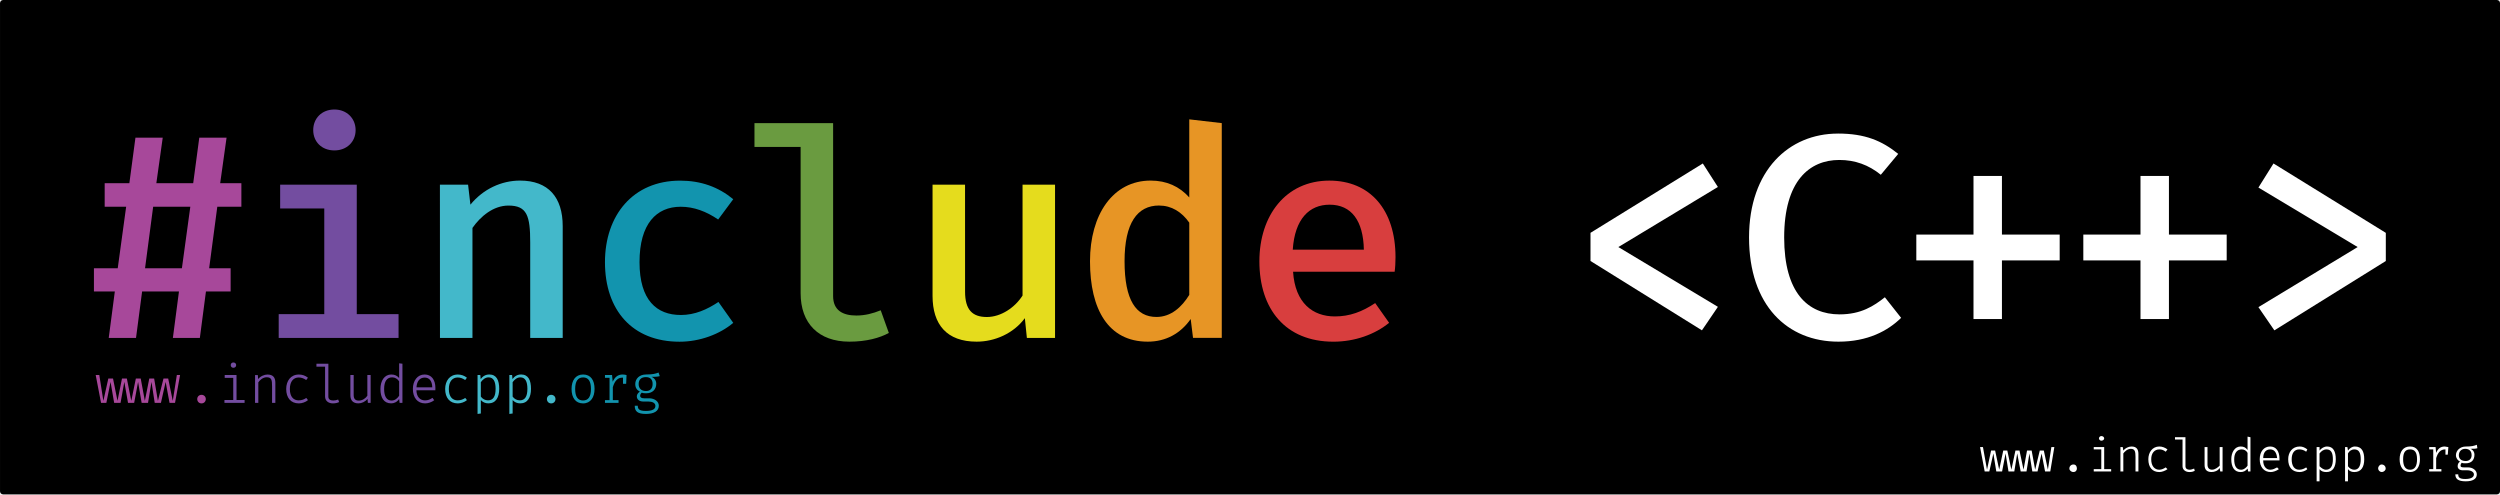
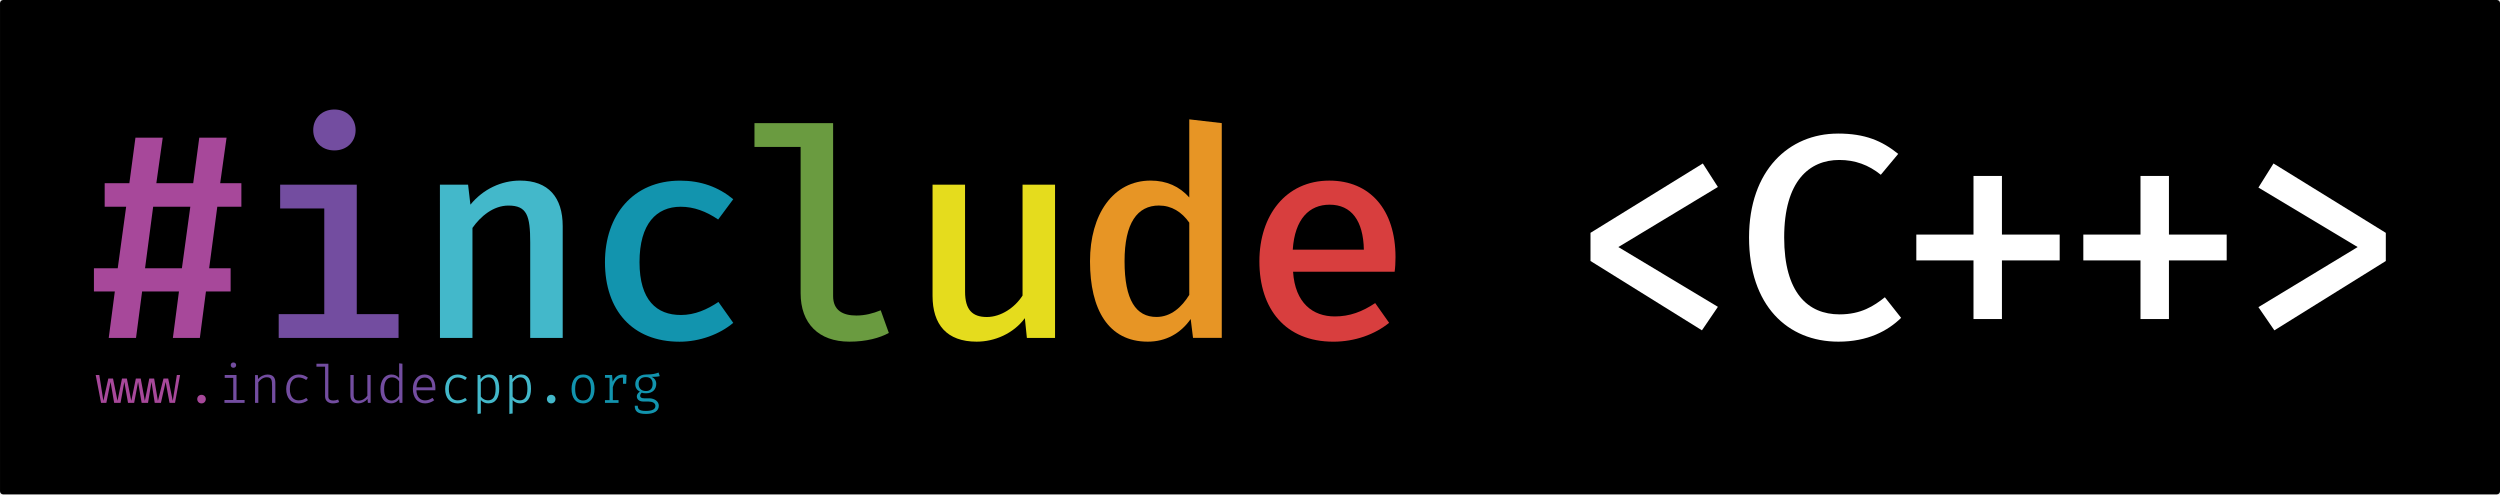
<svg xmlns="http://www.w3.org/2000/svg" id="svg8" version="1.1" viewBox="0 0 91.168 18.029" height="18.029mm" width="91.168mm">
  <defs id="defs2">
    <pattern y="0" x="0" height="6" width="6" patternUnits="userSpaceOnUse" id="EMFhbasepattern" />
  </defs>
  <g transform="translate(-20.60356,-19.47764)" id="layer1">
    <g transform="translate(-4.210575,-33.31194)" id="g1189">
      <g id="g52">
        <rect style="opacity:1;fill:#000000;fill-opacity:1;fill-rule:nonzero;stroke:#000000;stroke-width:0.189;stroke-linecap:square;stroke-linejoin:round;stroke-miterlimit:4;stroke-dasharray:none;stroke-opacity:1;paint-order:normal" id="rect1087" width="90.979" height="17.84" x="24.909" y="52.884" ry="0.018" />
        <g id="text899" style="font-style:normal;font-weight:normal;font-size:10.583px;line-height:125%;font-family:sans-serif;letter-spacing:0px;word-spacing:0px;fill:#ffffff;fill-opacity:1;stroke:none;stroke-width:0.265px;stroke-linecap:butt;stroke-linejoin:miter;stroke-opacity:1" aria-label="&lt;C++&gt;">
          <path id="path4527" style="font-style:normal;font-variant:normal;font-weight:500;font-stretch:normal;font-size:10.583px;font-family:'Fira Code';-inkscape-font-specification:'Fira Code, Medium';font-variant-ligatures:no-contextual;font-variant-caps:normal;font-variant-numeric:normal;font-feature-settings:normal;text-align:end;letter-spacing:-0.257px;writing-mode:lr-tb;text-anchor:end;fill:#ffffff;fill-opacity:1;stroke-width:0.265px" d="m 86.911,58.751 -4.096,2.529 v 1.027 l 4.064,2.529 0.582,-0.857 -3.63,-2.18 3.63,-2.191 z" />
          <path id="path4529" style="font-style:normal;font-variant:normal;font-weight:500;font-stretch:normal;font-size:10.583px;font-family:'Fira Code';-inkscape-font-specification:'Fira Code, Medium';font-variant-ligatures:no-contextual;font-variant-caps:normal;font-variant-numeric:normal;font-feature-settings:normal;text-align:end;letter-spacing:-0.257px;writing-mode:lr-tb;text-anchor:end;fill:#ffffff;fill-opacity:1;stroke-width:0.265px" d="m 91.836,57.661 c -1.778,0 -3.239,1.333 -3.239,3.789 0,2.477 1.397,3.799 3.26,3.799 1.069,0 1.799,-0.392 2.286,-0.868 l -0.593,-0.751 c -0.402,0.318 -0.868,0.624 -1.651,0.624 -1.154,0 -2.021,-0.783 -2.021,-2.805 0,-2.064 0.921,-2.826 2.011,-2.826 0.572,0 1.069,0.18 1.513,0.54 l 0.635,-0.762 c -0.593,-0.476 -1.206,-0.741 -2.201,-0.741 z" />
          <path id="path4531" style="font-style:normal;font-variant:normal;font-weight:500;font-stretch:normal;font-size:10.583px;font-family:'Fira Code';-inkscape-font-specification:'Fira Code, Medium';font-variant-ligatures:no-contextual;font-variant-caps:normal;font-variant-numeric:normal;font-feature-settings:normal;text-align:end;letter-spacing:-0.257px;writing-mode:lr-tb;text-anchor:end;fill:#ffffff;fill-opacity:1;stroke-width:0.265px" d="m 97.819,59.206 h -1.037 v 2.138 h -2.085 v 0.942 h 2.085 v 2.138 h 1.037 V 62.286 h 2.106 v -0.942 h -2.106 z" />
          <path id="path4533" style="font-style:normal;font-variant:normal;font-weight:500;font-stretch:normal;font-size:10.583px;font-family:'Fira Code';-inkscape-font-specification:'Fira Code, Medium';font-variant-ligatures:no-contextual;font-variant-caps:normal;font-variant-numeric:normal;font-feature-settings:normal;text-align:end;letter-spacing:-0.257px;writing-mode:lr-tb;text-anchor:end;fill:#ffffff;fill-opacity:1;stroke-width:0.265px" d="m 103.909,59.206 h -1.037 v 2.138 h -2.085 v 0.942 h 2.085 v 2.138 h 1.037 V 62.286 h 2.106 v -0.942 h -2.106 z" />
          <path id="path4535" style="font-style:normal;font-variant:normal;font-weight:500;font-stretch:normal;font-size:10.583px;font-family:'Fira Code';-inkscape-font-specification:'Fira Code, Medium';font-variant-ligatures:no-contextual;font-variant-caps:normal;font-variant-numeric:normal;font-feature-settings:normal;text-align:end;letter-spacing:-0.257px;writing-mode:lr-tb;text-anchor:end;fill:#ffffff;fill-opacity:1;stroke-width:0.265px" d="m 107.722,58.751 -0.55,0.878 3.619,2.17 -3.619,2.191 0.582,0.847 4.064,-2.529 v -1.027 z" />
        </g>
        <g id="g917" transform="translate(-58.51949,31.93899)">
          <path id="path901" style="font-style:normal;font-variant:normal;font-weight:500;font-stretch:normal;font-size:medium;line-height:125%;font-family:'Fira Code';-inkscape-font-specification:'Fira Code Medium';letter-spacing:-0.265px;word-spacing:0px;fill:#a7489a;fill-opacity:1;stroke:none;stroke-width:0.265px;stroke-linecap:butt;stroke-linejoin:miter;stroke-opacity:1" d="m 91.258,28.389 h 0.878 v -0.857 h -0.773 l 0.233,-1.662 h -0.995 l -0.222,1.662 h -1.344 l 0.233,-1.662 h -0.995 l -0.222,1.662 H 87.151 v 0.857 h 0.783 l -0.307,2.244 h -0.868 v 0.847 h 0.762 l -0.222,1.693 h 0.995 l 0.222,-1.693 h 1.344 l -0.222,1.693 h 0.984 l 0.222,-1.693 h 0.9 v -0.847 h -0.783 z m -2.635,2.244 0.296,-2.244 h 1.355 l -0.307,2.244 z" />
          <path id="path903" style="font-style:normal;font-variant:normal;font-weight:500;font-stretch:normal;font-size:medium;line-height:125%;font-family:'Fira Code';-inkscape-font-specification:'Fira Code Medium';letter-spacing:-0.265px;word-spacing:0px;fill:#734da0;fill-opacity:1;stroke:none;stroke-width:0.265px;stroke-linecap:butt;stroke-linejoin:miter;stroke-opacity:1" d="m 95.529,24.844 c -0.466,0 -0.773,0.328 -0.773,0.751 0,0.423 0.307,0.741 0.773,0.741 0.455,0 0.773,-0.318 0.773,-0.741 0,-0.423 -0.318,-0.751 -0.773,-0.751 z m 0.815,2.741 h -2.794 v 0.868 h 1.609 v 3.852 h -1.662 v 0.868 h 4.371 v -0.868 h -1.524 z" />
          <path id="path905" style="font-style:normal;font-variant:normal;font-weight:500;font-stretch:normal;font-size:medium;line-height:125%;font-family:'Fira Code';-inkscape-font-specification:'Fira Code Medium';letter-spacing:-0.265px;word-spacing:0px;fill:#43b8ca;fill-opacity:1;stroke:none;stroke-width:0.265px;stroke-linecap:butt;stroke-linejoin:miter;stroke-opacity:1" d="m 99.378,33.173 h 1.185 v -4.011 c 0.296,-0.423 0.762,-0.815 1.312,-0.815 0.677,0 0.794,0.37 0.794,1.344 v 3.482 h 1.185 v -4.075 c 0,-1.048 -0.519,-1.662 -1.556,-1.662 -0.677,0 -1.344,0.307 -1.81,0.878 l -0.085,-0.73 h -1.027 z" />
          <path id="path907" style="font-style:normal;font-weight:normal;font-size:medium;line-height:125%;font-family:sans-serif;letter-spacing:-0.545px;word-spacing:0px;fill:#1294ae;fill-opacity:1;stroke:none;stroke-width:0.265px;stroke-linecap:butt;stroke-linejoin:miter;stroke-opacity:1" d="m 108.158,32.337 c -0.868,0 -1.503,-0.529 -1.503,-1.926 0,-1.397 0.614,-2.021 1.503,-2.021 0.476,0 0.931,0.169 1.365,0.466 l 0.55,-0.741 c -0.54,-0.445 -1.175,-0.677 -1.937,-0.677 -1.725,0 -2.741,1.27 -2.741,2.974 0,1.746 0.995,2.9 2.72,2.9 0.741,0 1.471,-0.275 1.958,-0.688 l -0.54,-0.762 c -0.413,0.275 -0.857,0.476 -1.376,0.476 z" />
          <path id="path909" style="font-style:normal;font-variant:normal;font-weight:500;font-stretch:normal;font-size:medium;line-height:125%;font-family:'Fira Code';-inkscape-font-specification:'Fira Code Medium';letter-spacing:-0.265px;word-spacing:0px;fill:#6a9b40;fill-opacity:1;stroke:none;stroke-width:0.265px;stroke-linecap:butt;stroke-linejoin:miter;stroke-opacity:1" d="m 113.715,25.341 h -2.868 v 0.868 h 1.683 v 5.334 c 0,1.101 0.656,1.767 1.778,1.767 0.624,0 1.111,-0.138 1.439,-0.318 l -0.296,-0.826 c -0.286,0.116 -0.572,0.191 -0.889,0.191 -0.497,0 -0.847,-0.191 -0.847,-0.709 z" />
          <path id="path911" style="font-style:normal;font-variant:normal;font-weight:500;font-stretch:normal;font-size:medium;line-height:125%;font-family:'Fira Code';-inkscape-font-specification:'Fira Code Medium';letter-spacing:-0.265px;word-spacing:0px;fill:#e5dc1d;fill-opacity:1;stroke:none;stroke-width:0.265px;stroke-linecap:butt;stroke-linejoin:miter;stroke-opacity:1" d="m 118.526,27.585 h -1.185 v 4.053 c 0,1.048 0.519,1.672 1.609,1.672 0.656,0 1.344,-0.296 1.757,-0.857 l 0.074,0.72 h 1.027 v -5.588 h -1.185 v 4.043 c -0.275,0.434 -0.783,0.783 -1.302,0.783 -0.529,0 -0.794,-0.265 -0.794,-0.921 z" />
          <path id="path913" style="font-style:normal;font-variant:normal;font-weight:500;font-stretch:normal;font-size:medium;line-height:125%;font-family:'Fira Code';-inkscape-font-specification:'Fira Code Medium';letter-spacing:-0.265px;word-spacing:0px;fill:#e79525;fill-opacity:1;stroke:none;stroke-width:0.265px;stroke-linecap:butt;stroke-linejoin:miter;stroke-opacity:1" d="m 126.703,25.203 v 2.847 c -0.36,-0.402 -0.826,-0.614 -1.408,-0.614 -1.376,0 -2.212,1.238 -2.212,2.942 0,1.757 0.667,2.932 2.106,2.932 0.656,0 1.196,-0.296 1.566,-0.826 l 0.085,0.688 h 1.048 v -7.832 z m -1.101,3.143 c 0.455,0 0.826,0.233 1.101,0.624 v 2.635 c -0.275,0.445 -0.667,0.804 -1.196,0.804 -0.741,0 -1.164,-0.603 -1.164,-2.032 0,-1.397 0.466,-2.032 1.259,-2.032 z" />
          <path id="path915" style="font-style:normal;font-variant:normal;font-weight:500;font-stretch:normal;font-size:medium;line-height:125%;font-family:'Fira Code';-inkscape-font-specification:'Fira Code Medium';letter-spacing:-0.265px;word-spacing:0px;fill:#d83e3e;fill-opacity:1;stroke:none;stroke-width:0.265px;stroke-linecap:butt;stroke-linejoin:miter;stroke-opacity:1" d="m 130.488,30.76 h 3.704 c 0.021,-0.138 0.032,-0.339 0.032,-0.529 0,-1.736 -0.931,-2.794 -2.413,-2.794 -1.587,0 -2.551,1.27 -2.551,2.942 0,1.746 0.953,2.932 2.699,2.932 0.783,0 1.513,-0.265 2.032,-0.688 l -0.508,-0.72 c -0.476,0.318 -0.931,0.487 -1.471,0.487 -0.804,0 -1.45,-0.487 -1.524,-1.63 z m 1.333,-2.445 c 0.794,0 1.228,0.582 1.249,1.64 h -2.593 c 0.074,-1.122 0.603,-1.64 1.344,-1.64 z" />
        </g>
      </g>
-       <path id="path833" d="m 99.622,69.093 -0.127,0.825 -0.148,-0.698 h -0.148 l -0.169,0.698 -0.127,-0.698 h -0.169 l -0.127,0.698 -0.148,-0.698 h -0.148 l -0.148,0.698 -0.148,-0.698 h -0.148 l -0.148,0.698 -0.148,-0.698 h -0.148 l -0.148,0.698 -0.148,-0.825 h -0.106 l 0.169,0.889 h 0.169 l 0.148,-0.656 0.106,0.656 h 0.212 l 0.127,-0.656 0.106,0.656 h 0.212 l 0.106,-0.656 0.127,0.656 h 0.212 l 0.106,-0.656 0.106,0.656 h 0.19 l 0.148,-0.656 0.127,0.656 h 0.19 l 0.148,-0.889 z" style="fill:#ffffff;fill-opacity:1;fill-rule:nonzero;stroke:none;stroke-width:0.265" />
-       <path id="path835" d="m 100.278,69.876 c 0,0.064 0.064,0.127 0.148,0.127 0.085,0 0.127,-0.064 0.127,-0.127 0,-0.085 -0.042,-0.148 -0.127,-0.148 -0.085,0 -0.148,0.064 -0.148,0.148 z" style="fill:#ffffff;fill-opacity:1;fill-rule:nonzero;stroke:none;stroke-width:0.265" />
-       <path id="path837" d="m 101.442,68.691 c -0.042,0 -0.085,0.042 -0.085,0.085 0,0.042 0.042,0.085 0.085,0.085 0.064,0 0.106,-0.042 0.106,-0.085 0,-0.042 -0.042,-0.085 -0.106,-0.085 z m 0.106,0.402 h -0.381 v 0.085 h 0.275 v 0.72 h -0.275 v 0.085 h 0.635 v -0.085 h -0.254 z" style="fill:#ffffff;fill-opacity:1;fill-rule:nonzero;stroke:none;stroke-width:0.265" />
-       <path id="path839" d="m 102.14,69.982 h 0.106 v -0.656 c 0.042,-0.064 0.148,-0.169 0.275,-0.169 0.148,0 0.169,0.106 0.169,0.296 v 0.529 h 0.106 V 69.347 c 0,-0.169 -0.064,-0.275 -0.254,-0.275 -0.106,0 -0.233,0.064 -0.296,0.148 l -0.021,-0.127 h -0.085 z" style="fill:#ffffff;fill-opacity:1;fill-rule:nonzero;stroke:none;stroke-width:0.265" />
-       <path id="path841" d="m 103.559,69.919 c -0.169,0 -0.296,-0.127 -0.296,-0.381 0,-0.233 0.127,-0.36 0.296,-0.36 0.085,0 0.148,0.021 0.233,0.085 l 0.064,-0.085 c -0.085,-0.064 -0.191,-0.106 -0.296,-0.106 -0.254,0 -0.402,0.212 -0.402,0.466 0,0.296 0.148,0.466 0.402,0.466 0.085,0 0.212,-0.042 0.296,-0.106 l -0.064,-0.064 c -0.064,0.042 -0.148,0.085 -0.233,0.085 z" style="fill:#ffffff;fill-opacity:1;fill-rule:nonzero;stroke:none;stroke-width:0.265" />
-       <path id="path843" d="m 104.511,68.733 h -0.381 v 0.085 h 0.275 v 0.974 c 0,0.127 0.106,0.212 0.254,0.212 0.085,0 0.148,-0.021 0.191,-0.042 l -0.021,-0.085 c -0.064,0.021 -0.106,0.042 -0.169,0.042 -0.085,0 -0.148,-0.042 -0.148,-0.127 z" style="fill:#ffffff;fill-opacity:1;fill-rule:nonzero;stroke:none;stroke-width:0.265" />
-       <path id="path845" d="m 105.315,69.093 h -0.106 v 0.656 c 0,0.169 0.085,0.254 0.254,0.254 0.106,0 0.233,-0.042 0.296,-0.148 l 0.021,0.127 h 0.085 v -0.889 h -0.106 v 0.677 c -0.064,0.064 -0.169,0.148 -0.275,0.148 -0.106,0 -0.169,-0.064 -0.169,-0.19 z" style="fill:#ffffff;fill-opacity:1;fill-rule:nonzero;stroke:none;stroke-width:0.265" />
-       <path id="path847" d="m 106.776,68.712 v 0.487 c -0.064,-0.085 -0.127,-0.127 -0.254,-0.127 -0.212,0 -0.339,0.212 -0.339,0.466 0,0.275 0.106,0.466 0.339,0.466 0.106,0 0.191,-0.042 0.254,-0.127 l 0.021,0.106 h 0.085 v -1.249 z m -0.212,0.466 c 0.085,0 0.169,0.042 0.212,0.127 v 0.466 c -0.042,0.064 -0.127,0.148 -0.233,0.148 -0.169,0 -0.254,-0.127 -0.254,-0.381 0,-0.233 0.106,-0.36 0.275,-0.36 z" style="fill:#ffffff;fill-opacity:1;fill-rule:nonzero;stroke:none;stroke-width:0.265" />
-       <path id="path849" d="m 107.347,69.58 h 0.593 c 0,-0.021 0,-0.042 0,-0.064 0,-0.275 -0.127,-0.444 -0.339,-0.444 -0.233,0 -0.381,0.19 -0.381,0.466 0,0.275 0.148,0.466 0.402,0.466 0.085,0 0.212,-0.042 0.296,-0.106 l -0.064,-0.064 c -0.085,0.042 -0.148,0.085 -0.254,0.085 -0.127,0 -0.254,-0.106 -0.254,-0.339 z m 0.254,-0.402 c 0.148,0 0.233,0.106 0.254,0.317 h -0.508 c 0,-0.212 0.106,-0.317 0.254,-0.317 z" style="fill:#ffffff;fill-opacity:1;fill-rule:nonzero;stroke:none;stroke-width:0.265" />
-       <path id="path851" d="m 108.66,69.919 c -0.169,0 -0.275,-0.127 -0.275,-0.381 0,-0.233 0.106,-0.36 0.275,-0.36 0.085,0 0.169,0.021 0.254,0.085 l 0.042,-0.085 c -0.085,-0.064 -0.169,-0.106 -0.275,-0.106 -0.275,0 -0.423,0.212 -0.423,0.466 0,0.296 0.148,0.466 0.423,0.466 0.085,0 0.212,-0.042 0.275,-0.106 l -0.042,-0.064 c -0.064,0.042 -0.148,0.085 -0.254,0.085 z" style="fill:#ffffff;fill-opacity:1;fill-rule:nonzero;stroke:none;stroke-width:0.265" />
-       <path id="path853" d="m 109.676,69.072 c -0.106,0 -0.212,0.064 -0.275,0.148 v -0.127 h -0.106 v 1.249 h 0.106 v -0.444 c 0.064,0.085 0.148,0.106 0.254,0.106 0.233,0 0.339,-0.19 0.339,-0.466 0,-0.275 -0.085,-0.466 -0.318,-0.466 z m -0.021,0.106 c 0.169,0 0.233,0.127 0.233,0.36 0,0.254 -0.085,0.381 -0.254,0.381 -0.085,0 -0.169,-0.064 -0.233,-0.127 v -0.466 c 0.064,-0.085 0.148,-0.148 0.254,-0.148 z" style="fill:#ffffff;fill-opacity:1;fill-rule:nonzero;stroke:none;stroke-width:0.265" />
-       <path id="path855" d="m 110.692,69.072 c -0.106,0 -0.191,0.064 -0.254,0.148 l -0.021,-0.127 h -0.085 v 1.249 h 0.106 v -0.444 c 0.064,0.085 0.148,0.106 0.233,0.106 0.254,0 0.36,-0.19 0.36,-0.466 0,-0.275 -0.085,-0.466 -0.339,-0.466 z m -0.021,0.106 c 0.169,0 0.233,0.127 0.233,0.36 0,0.254 -0.085,0.381 -0.233,0.381 -0.106,0 -0.191,-0.064 -0.233,-0.127 v -0.466 c 0.042,-0.085 0.127,-0.148 0.233,-0.148 z" style="fill:#ffffff;fill-opacity:1;fill-rule:nonzero;stroke:none;stroke-width:0.265" />
-       <path id="path857" d="m 111.538,69.876 c 0,0.064 0.064,0.127 0.127,0.127 0.085,0 0.148,-0.064 0.148,-0.127 0,-0.085 -0.064,-0.148 -0.148,-0.148 -0.064,0 -0.127,0.064 -0.127,0.148 z" style="fill:#ffffff;fill-opacity:1;fill-rule:nonzero;stroke:none;stroke-width:0.265" />
-       <path id="path859" d="m 112.703,69.072 c -0.254,0 -0.381,0.19 -0.381,0.466 0,0.275 0.127,0.466 0.381,0.466 0.233,0 0.36,-0.19 0.36,-0.466 0,-0.275 -0.106,-0.466 -0.36,-0.466 z m 0,0.106 c 0.169,0 0.254,0.106 0.254,0.36 0,0.254 -0.085,0.381 -0.254,0.381 -0.169,0 -0.254,-0.127 -0.254,-0.381 0,-0.254 0.085,-0.36 0.254,-0.36 z" style="fill:#ffffff;fill-opacity:1;fill-rule:nonzero;stroke:none;stroke-width:0.265" />
-       <path id="path861" d="m 113.972,69.072 c -0.169,0 -0.254,0.085 -0.318,0.233 l -0.021,-0.212 h -0.233 v 0.085 h 0.148 v 0.72 h -0.148 v 0.085 h 0.445 v -0.085 h -0.191 v -0.402 c 0.064,-0.212 0.169,-0.317 0.318,-0.317 h 0.021 v 0.021 0.169 h 0.085 l 0.021,-0.275 c -0.042,0 -0.085,-0.021 -0.127,-0.021 z" style="fill:#ffffff;fill-opacity:1;fill-rule:nonzero;stroke:none;stroke-width:0.265" />
-       <path id="path863" d="m 115.137,69.009 c -0.106,0.042 -0.191,0.064 -0.402,0.064 -0.212,0 -0.36,0.148 -0.36,0.317 0,0.106 0.064,0.19 0.148,0.233 -0.064,0.042 -0.085,0.106 -0.085,0.169 0,0.085 0.064,0.148 0.191,0.148 h 0.169 c 0.127,0 0.233,0.064 0.233,0.148 0,0.106 -0.106,0.169 -0.318,0.169 -0.212,0 -0.254,-0.064 -0.254,-0.169 h -0.106 c 0,0.169 0.106,0.254 0.381,0.254 0.254,0 0.402,-0.085 0.402,-0.254 0,-0.148 -0.148,-0.254 -0.317,-0.254 h -0.148 c -0.106,0 -0.127,-0.021 -0.127,-0.064 0,-0.042 0.021,-0.085 0.042,-0.106 0.042,0.021 0.085,0.021 0.148,0.021 0.212,0 0.317,-0.127 0.317,-0.317 0,-0.085 -0.042,-0.169 -0.148,-0.212 0.106,0 0.191,0 0.254,-0.021 z m -0.423,0.148 c 0.148,0 0.233,0.085 0.233,0.233 0,0.127 -0.085,0.212 -0.212,0.212 -0.169,0 -0.254,-0.085 -0.254,-0.212 0,-0.127 0.085,-0.233 0.233,-0.233 z" style="fill:#ffffff;fill-opacity:1;fill-rule:nonzero;stroke:none;stroke-width:0.265" />
      <g aria-label="www.includecpp.org" style="font-style:normal;font-variant:normal;font-weight:300;font-stretch:normal;font-size:1.706px;line-height:125%;font-family:'Fira Code';-inkscape-font-specification:'Fira Code Light';text-align:start;letter-spacing:0px;word-spacing:0px;text-anchor:start;fill:#ffffff;fill-opacity:1;stroke:none;stroke-width:0.059px;stroke-linecap:butt;stroke-linejoin:miter;stroke-opacity:1" id="text830" transform="matrix(1.133327,0,0,1.133327,-53.52692,47.93805)">
        <path d="m 74.815,16.348 -0.131,0.831 -0.147,-0.717 h -0.152 l -0.179,0.717 -0.121,-0.717 H 73.928 l -0.142,0.717 -0.133,-0.717 h -0.157 l -0.147,0.717 -0.142,-0.717 h -0.157 l -0.145,0.717 -0.143,-0.717 h -0.152 l -0.159,0.717 -0.131,-0.831 h -0.116 l 0.172,0.896 h 0.171 l 0.135,-0.674 0.116,0.674 h 0.206 l 0.121,-0.674 0.119,0.674 h 0.198 l 0.126,-0.674 0.114,0.674 h 0.206 l 0.111,-0.674 0.104,0.674 h 0.2 l 0.152,-0.674 0.125,0.674 h 0.177 l 0.162,-0.896 z" style="font-style:normal;font-variant:normal;font-weight:300;font-stretch:normal;font-size:1.706px;font-family:'Fira Code';-inkscape-font-specification:'Fira Code Light';text-align:end;text-anchor:end;fill:#a7489a;fill-opacity:1;stroke-width:0.059px" id="path832" />
        <path d="m 75.471,17.121 c 0,0.08 0.058,0.14 0.138,0.14 0.08,0 0.138,-0.06 0.138,-0.14 0,-0.077 -0.058,-0.136 -0.138,-0.136 -0.08,0 -0.138,0.06 -0.138,0.136 z" style="font-style:normal;font-variant:normal;font-weight:300;font-stretch:normal;font-size:1.706px;font-family:'Fira Code';-inkscape-font-specification:'Fira Code Light';text-align:end;text-anchor:end;fill:#a7489a;fill-opacity:1;stroke-width:0.059px" id="path834" />
        <path d="m 76.634,15.944 c -0.051,0 -0.085,0.036 -0.085,0.084 0,0.051 0.034,0.087 0.085,0.087 0.055,0 0.09,-0.036 0.09,-0.087 0,-0.048 -0.036,-0.084 -0.09,-0.084 z m 0.101,0.404 h -0.38 v 0.092 h 0.275 v 0.711 h -0.283 v 0.092 h 0.648 v -0.092 h -0.259 z" style="font-style:normal;font-variant:normal;font-weight:300;font-stretch:normal;font-size:1.706px;font-family:'Fira Code';-inkscape-font-specification:'Fira Code Light';text-align:end;text-anchor:end;fill:#734da0;fill-opacity:1;stroke-width:0.059px" id="path836" />
        <path d="m 77.331,17.244 h 0.106 v -0.66 c 0.046,-0.072 0.148,-0.164 0.268,-0.164 0.157,0 0.174,0.085 0.174,0.29 v 0.534 h 0.106 v -0.648 c 0,-0.165 -0.072,-0.264 -0.254,-0.264 -0.101,0 -0.23,0.055 -0.3,0.148 l -0.01,-0.131 h -0.089 z" style="font-style:normal;font-variant:normal;font-weight:300;font-stretch:normal;font-size:1.706px;font-family:'Fira Code';-inkscape-font-specification:'Fira Code Light';text-align:end;text-anchor:end;fill:#734da0;fill-opacity:1;stroke-width:0.059px" id="path838" />
        <path d="m 78.739,17.164 c -0.167,0 -0.287,-0.113 -0.287,-0.365 0,-0.247 0.119,-0.372 0.285,-0.372 0.082,0 0.159,0.027 0.241,0.082 l 0.056,-0.075 c -0.084,-0.067 -0.183,-0.102 -0.292,-0.102 -0.261,0 -0.408,0.203 -0.408,0.467 0,0.281 0.147,0.462 0.408,0.462 0.096,0 0.217,-0.039 0.293,-0.106 l -0.055,-0.07 c -0.067,0.046 -0.147,0.078 -0.242,0.078 z" style="font-style:normal;font-variant:normal;font-weight:300;font-stretch:normal;font-size:1.706px;font-family:'Fira Code';-inkscape-font-specification:'Fira Code Light';text-align:end;text-anchor:end;fill:#734da0;fill-opacity:1;stroke-width:0.059px" id="path840" />
        <path d="m 79.691,15.985 h -0.384 v 0.094 H 79.585 v 0.962 c 0,0.14 0.111,0.22 0.252,0.22 0.085,0 0.155,-0.02 0.2,-0.043 l -0.031,-0.082 c -0.053,0.02 -0.102,0.032 -0.157,0.032 -0.092,0 -0.159,-0.034 -0.159,-0.128 z" style="font-style:normal;font-variant:normal;font-weight:300;font-stretch:normal;font-size:1.706px;font-family:'Fira Code';-inkscape-font-specification:'Fira Code Light';text-align:end;text-anchor:end;fill:#734da0;fill-opacity:1;stroke-width:0.059px" id="path842" />
        <path d="m 80.505,16.348 h -0.106 v 0.653 c 0,0.164 0.087,0.259 0.259,0.259 0.104,0 0.217,-0.051 0.292,-0.143 l 0.012,0.126 h 0.089 v -0.896 h -0.106 v 0.667 c -0.053,0.082 -0.159,0.157 -0.271,0.157 -0.118,0 -0.169,-0.056 -0.169,-0.183 z" style="font-style:normal;font-variant:normal;font-weight:300;font-stretch:normal;font-size:1.706px;font-family:'Fira Code';-inkscape-font-specification:'Fira Code Light';text-align:end;text-anchor:end;fill:#734da0;fill-opacity:1;stroke-width:0.059px" id="path844" />
        <path d="m 81.968,15.971 v 0.474 c -0.063,-0.075 -0.142,-0.114 -0.252,-0.114 -0.22,0 -0.35,0.2 -0.35,0.467 0,0.275 0.107,0.462 0.346,0.462 0.092,0 0.184,-0.039 0.256,-0.14 l 0.014,0.123 h 0.092 v -1.259 z m -0.225,0.452 c 0.092,0 0.172,0.048 0.225,0.128 v 0.464 c -0.053,0.078 -0.13,0.154 -0.244,0.154 -0.159,0 -0.239,-0.135 -0.239,-0.372 0,-0.247 0.092,-0.374 0.258,-0.374 z" style="font-style:normal;font-variant:normal;font-weight:300;font-stretch:normal;font-size:1.706px;font-family:'Fira Code';-inkscape-font-specification:'Fira Code Light';text-align:end;text-anchor:end;fill:#734da0;fill-opacity:1;stroke-width:0.059px" id="path846" />
        <path d="m 82.524,16.838 h 0.609 c 0,-0.017 0.002,-0.041 0.002,-0.072 0,-0.268 -0.13,-0.435 -0.348,-0.435 -0.225,0 -0.377,0.193 -0.377,0.466 0,0.278 0.147,0.464 0.394,0.464 0.099,0 0.21,-0.038 0.292,-0.101 l -0.055,-0.078 c -0.082,0.055 -0.148,0.082 -0.242,0.082 -0.145,0 -0.271,-0.101 -0.275,-0.326 z m 0.266,-0.408 c 0.142,0 0.239,0.102 0.244,0.314 h -0.508 c 0.012,-0.212 0.119,-0.314 0.264,-0.314 z" style="font-style:normal;font-variant:normal;font-weight:300;font-stretch:normal;font-size:1.706px;font-family:'Fira Code';-inkscape-font-specification:'Fira Code Light';text-align:end;text-anchor:end;fill:#734da0;fill-opacity:1;stroke-width:0.059px" id="path848" />
        <path d="m 83.854,17.164 c -0.167,0 -0.287,-0.113 -0.287,-0.365 0,-0.247 0.119,-0.372 0.285,-0.372 0.082,0 0.159,0.027 0.241,0.082 l 0.056,-0.075 c -0.084,-0.067 -0.183,-0.102 -0.292,-0.102 -0.261,0 -0.408,0.203 -0.408,0.467 0,0.281 0.147,0.462 0.408,0.462 0.096,0 0.217,-0.039 0.293,-0.106 l -0.055,-0.07 c -0.067,0.046 -0.147,0.078 -0.242,0.078 z" style="font-style:normal;font-variant:normal;font-weight:300;font-stretch:normal;font-size:1.706px;font-family:'Fira Code';-inkscape-font-specification:'Fira Code Light';text-align:end;text-anchor:end;fill:#43b8ca;fill-opacity:1;stroke-width:0.059px" id="path850" />
        <path d="m 84.865,16.331 c -0.116,0 -0.21,0.058 -0.273,0.148 l -0.012,-0.131 h -0.089 v 1.252 l 0.106,-0.014 v -0.432 c 0.063,0.07 0.143,0.106 0.246,0.106 0.237,0 0.345,-0.194 0.345,-0.466 0,-0.278 -0.084,-0.464 -0.322,-0.464 z m -0.02,0.092 c 0.159,0 0.227,0.133 0.227,0.37 0,0.251 -0.082,0.37 -0.246,0.37 -0.094,0 -0.177,-0.048 -0.229,-0.121 V 16.578 c 0.053,-0.075 0.138,-0.155 0.247,-0.155 z" style="font-style:normal;font-variant:normal;font-weight:300;font-stretch:normal;font-size:1.706px;font-family:'Fira Code';-inkscape-font-specification:'Fira Code Light';text-align:end;text-anchor:end;fill:#43b8ca;fill-opacity:1;stroke-width:0.059px" id="path852" />
        <path d="m 85.888,16.331 c -0.116,0 -0.21,0.058 -0.273,0.148 l -0.012,-0.131 h -0.089 v 1.252 l 0.106,-0.014 v -0.432 c 0.063,0.07 0.143,0.106 0.246,0.106 0.237,0 0.345,-0.194 0.345,-0.466 0,-0.278 -0.084,-0.464 -0.322,-0.464 z m -0.02,0.092 c 0.159,0 0.227,0.133 0.227,0.37 0,0.251 -0.082,0.37 -0.246,0.37 -0.094,0 -0.177,-0.048 -0.229,-0.121 V 16.578 c 0.053,-0.075 0.138,-0.155 0.247,-0.155 z" style="font-style:normal;font-variant:normal;font-weight:300;font-stretch:normal;font-size:1.706px;font-family:'Fira Code';-inkscape-font-specification:'Fira Code Light';text-align:end;text-anchor:end;fill:#43b8ca;fill-opacity:1;stroke-width:0.059px" id="path854" />
        <path d="m 86.723,17.121 c 0,0.08 0.058,0.14 0.138,0.14 0.08,0 0.138,-0.06 0.138,-0.14 0,-0.077 -0.058,-0.136 -0.138,-0.136 -0.08,0 -0.138,0.06 -0.138,0.136 z" style="font-style:normal;font-variant:normal;font-weight:300;font-stretch:normal;font-size:1.706px;font-family:'Fira Code';-inkscape-font-specification:'Fira Code Light';text-align:end;text-anchor:end;fill:#43b8ca;fill-opacity:1;stroke-width:0.059px" id="path856" />
        <path d="m 87.888,16.331 c -0.246,0 -0.372,0.193 -0.372,0.466 0,0.276 0.125,0.464 0.37,0.464 0.244,0 0.37,-0.198 0.37,-0.466 0,-0.281 -0.123,-0.464 -0.368,-0.464 z m 0,0.094 c 0.167,0 0.252,0.119 0.252,0.37 0,0.251 -0.085,0.372 -0.254,0.372 -0.169,0 -0.254,-0.121 -0.254,-0.37 0,-0.252 0.089,-0.372 0.256,-0.372 z" style="font-style:normal;font-variant:normal;font-weight:300;font-stretch:normal;font-size:1.706px;font-family:'Fira Code';-inkscape-font-specification:'Fira Code Light';text-align:end;text-anchor:end;fill:#1294ae;fill-opacity:1;stroke-width:0.059px" id="path858" />
        <path d="m 89.165,16.331 c -0.167,0 -0.256,0.087 -0.326,0.232 l -0.02,-0.215 H 88.591 v 0.089 h 0.147 v 0.718 H 88.591 v 0.089 h 0.437 v -0.089 H 88.844 V 16.739 c 0.063,-0.212 0.164,-0.307 0.307,-0.307 h 0.022 l -0.002,0.022 v 0.176 h 0.102 l 0.012,-0.281 c -0.041,-0.01 -0.075,-0.017 -0.121,-0.017 z" style="font-style:normal;font-variant:normal;font-weight:300;font-stretch:normal;font-size:1.706px;font-family:'Fira Code';-inkscape-font-specification:'Fira Code Light';text-align:end;text-anchor:end;fill:#1294ae;fill-opacity:1;stroke-width:0.059px" id="path860" />
        <path d="m 90.315,16.268 c -0.104,0.039 -0.172,0.061 -0.404,0.063 -0.206,0 -0.345,0.131 -0.345,0.307 0,0.114 0.048,0.193 0.147,0.244 -0.065,0.043 -0.097,0.099 -0.097,0.152 0,0.089 0.067,0.167 0.21,0.167 h 0.165 c 0.123,0 0.223,0.046 0.223,0.14 0,0.109 -0.102,0.162 -0.307,0.162 -0.21,0 -0.261,-0.055 -0.261,-0.167 h -0.097 c 0,0.184 0.094,0.264 0.362,0.264 0.259,0 0.413,-0.092 0.413,-0.266 0,-0.135 -0.138,-0.237 -0.31,-0.237 h -0.165 c -0.094,0 -0.126,-0.036 -0.126,-0.082 0,-0.038 0.024,-0.075 0.051,-0.099 0.041,0.015 0.077,0.02 0.143,0.02 0.206,0 0.324,-0.128 0.324,-0.305 0,-0.099 -0.048,-0.177 -0.15,-0.225 0.097,0 0.183,0 0.263,-0.022 z m -0.408,0.147 c 0.145,0 0.217,0.078 0.217,0.223 0,0.14 -0.073,0.225 -0.212,0.225 -0.165,0 -0.237,-0.096 -0.237,-0.225 0,-0.128 0.07,-0.223 0.232,-0.223 z" style="font-style:normal;font-variant:normal;font-weight:300;font-stretch:normal;font-size:1.706px;font-family:'Fira Code';-inkscape-font-specification:'Fira Code Light';text-align:end;text-anchor:end;fill:#1294ae;fill-opacity:1;stroke-width:0.059px" id="path862" />
      </g>
    </g>
  </g>
</svg>
